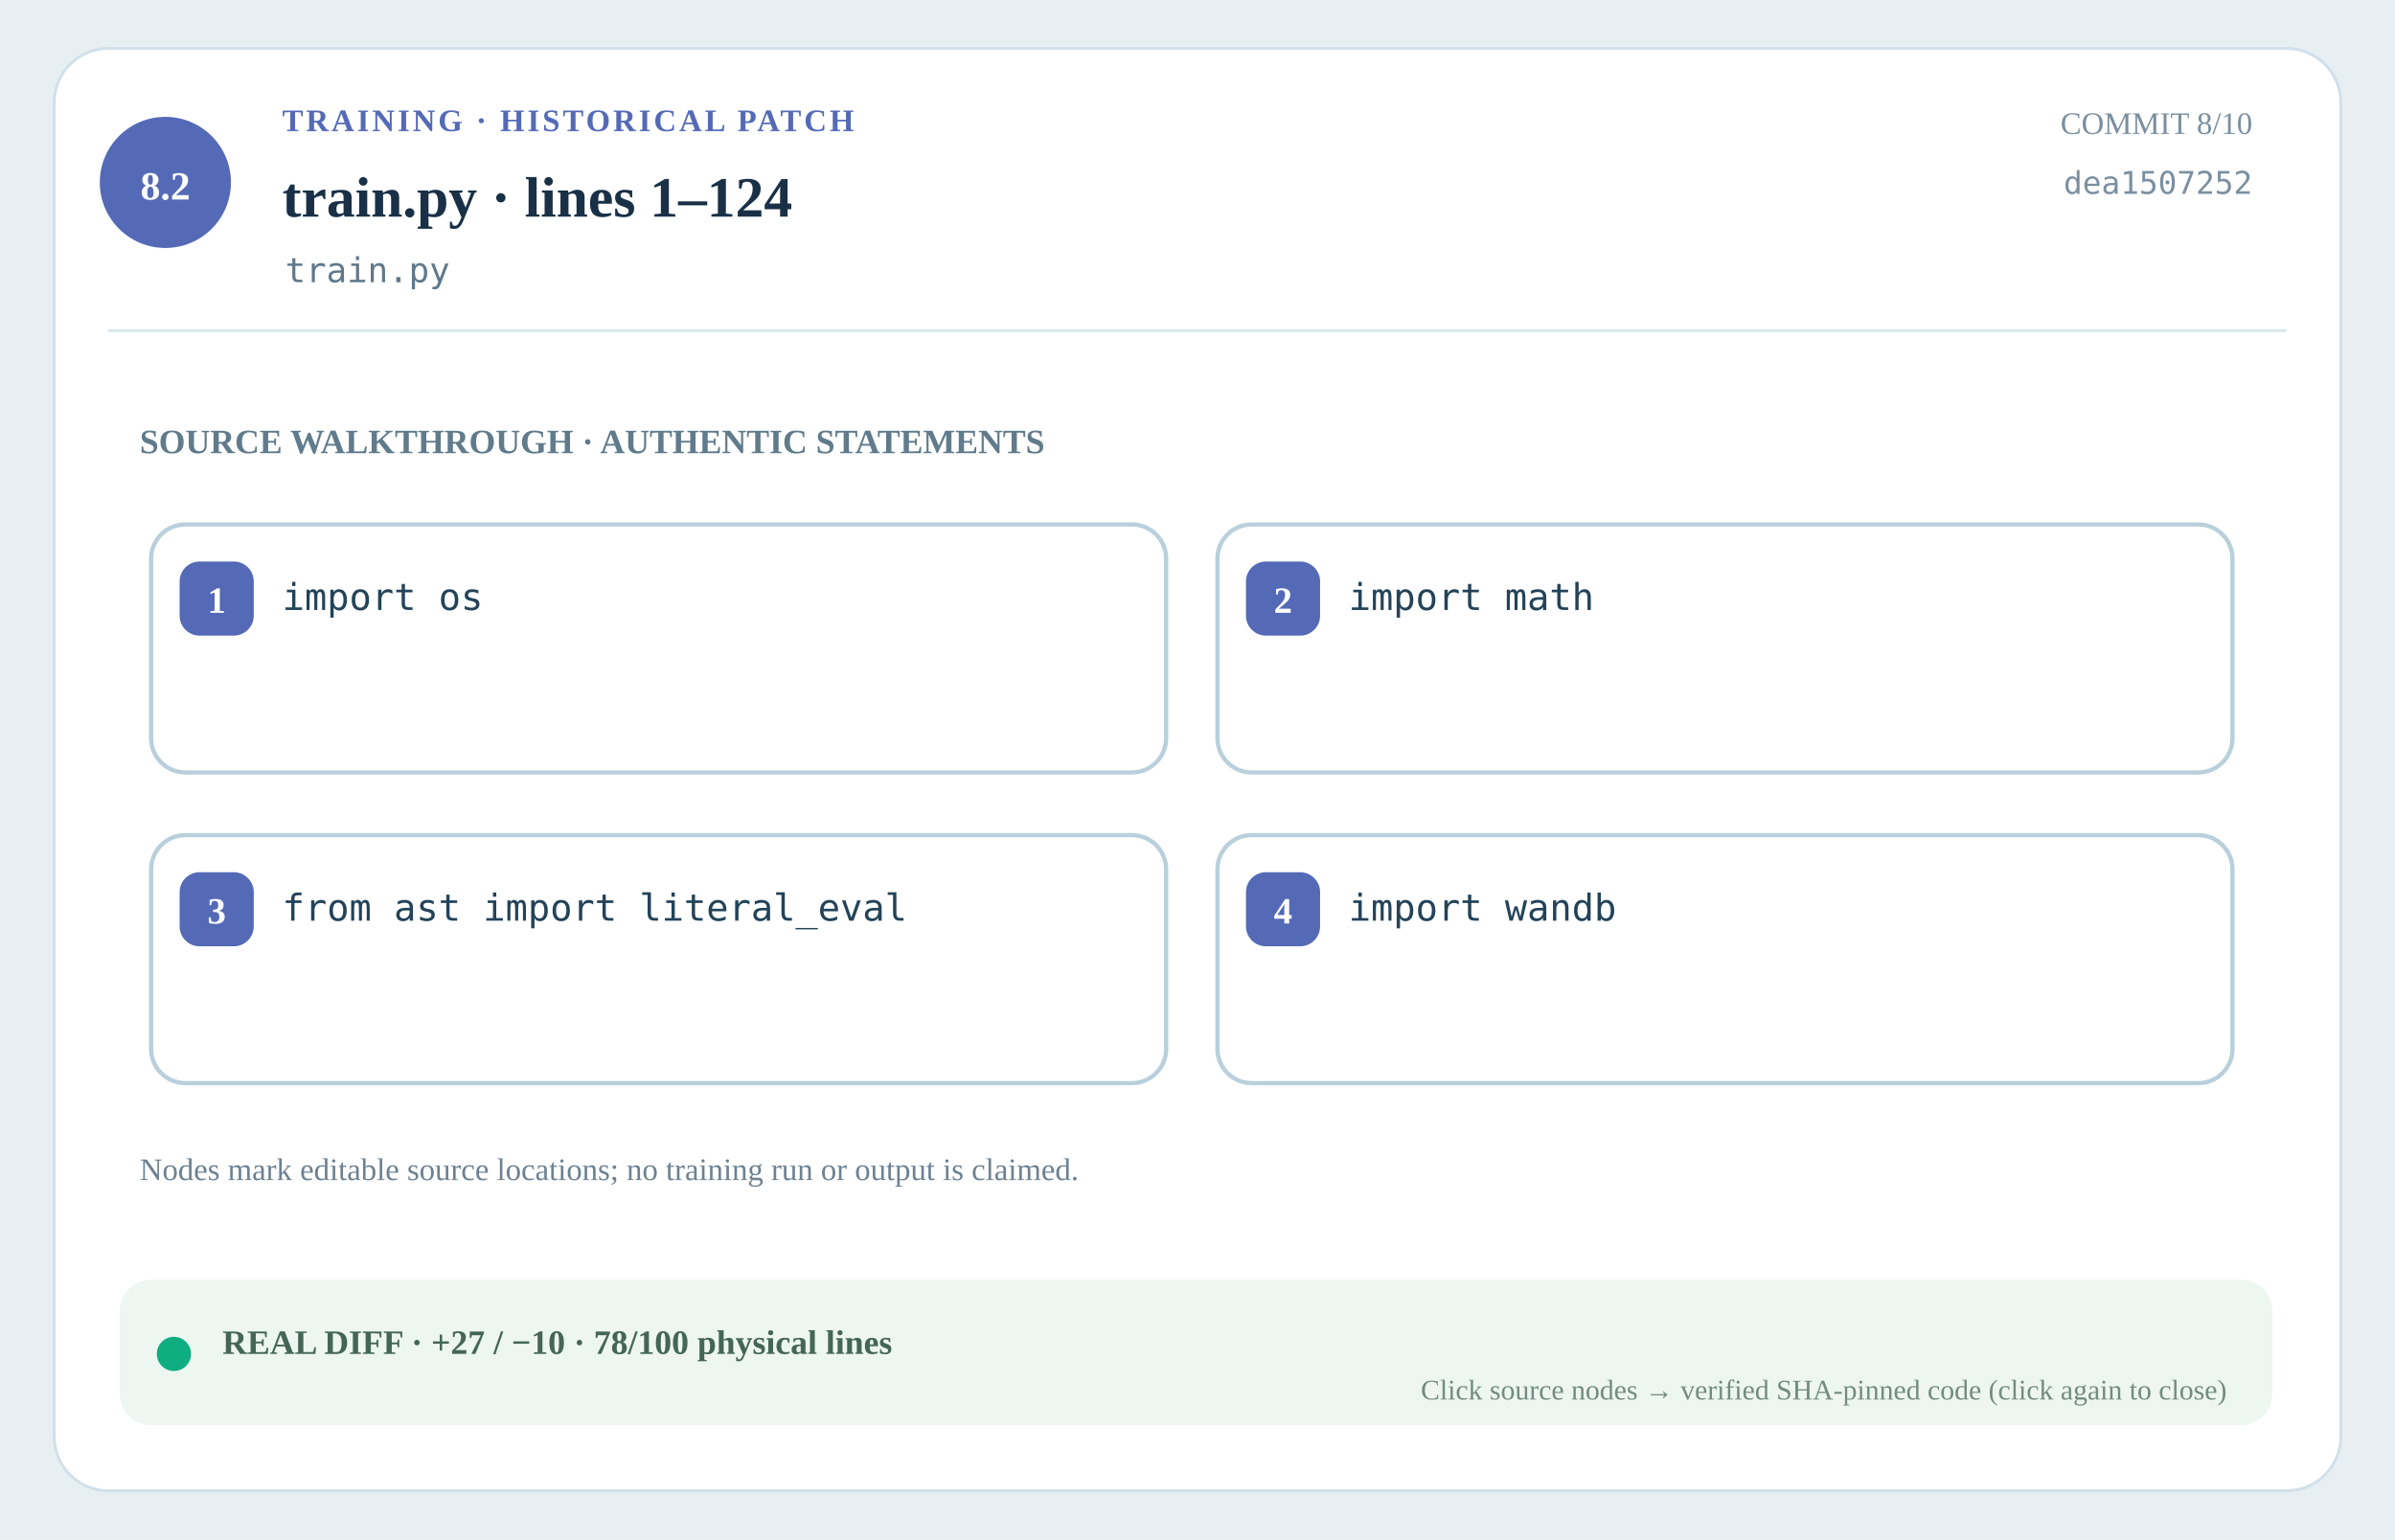
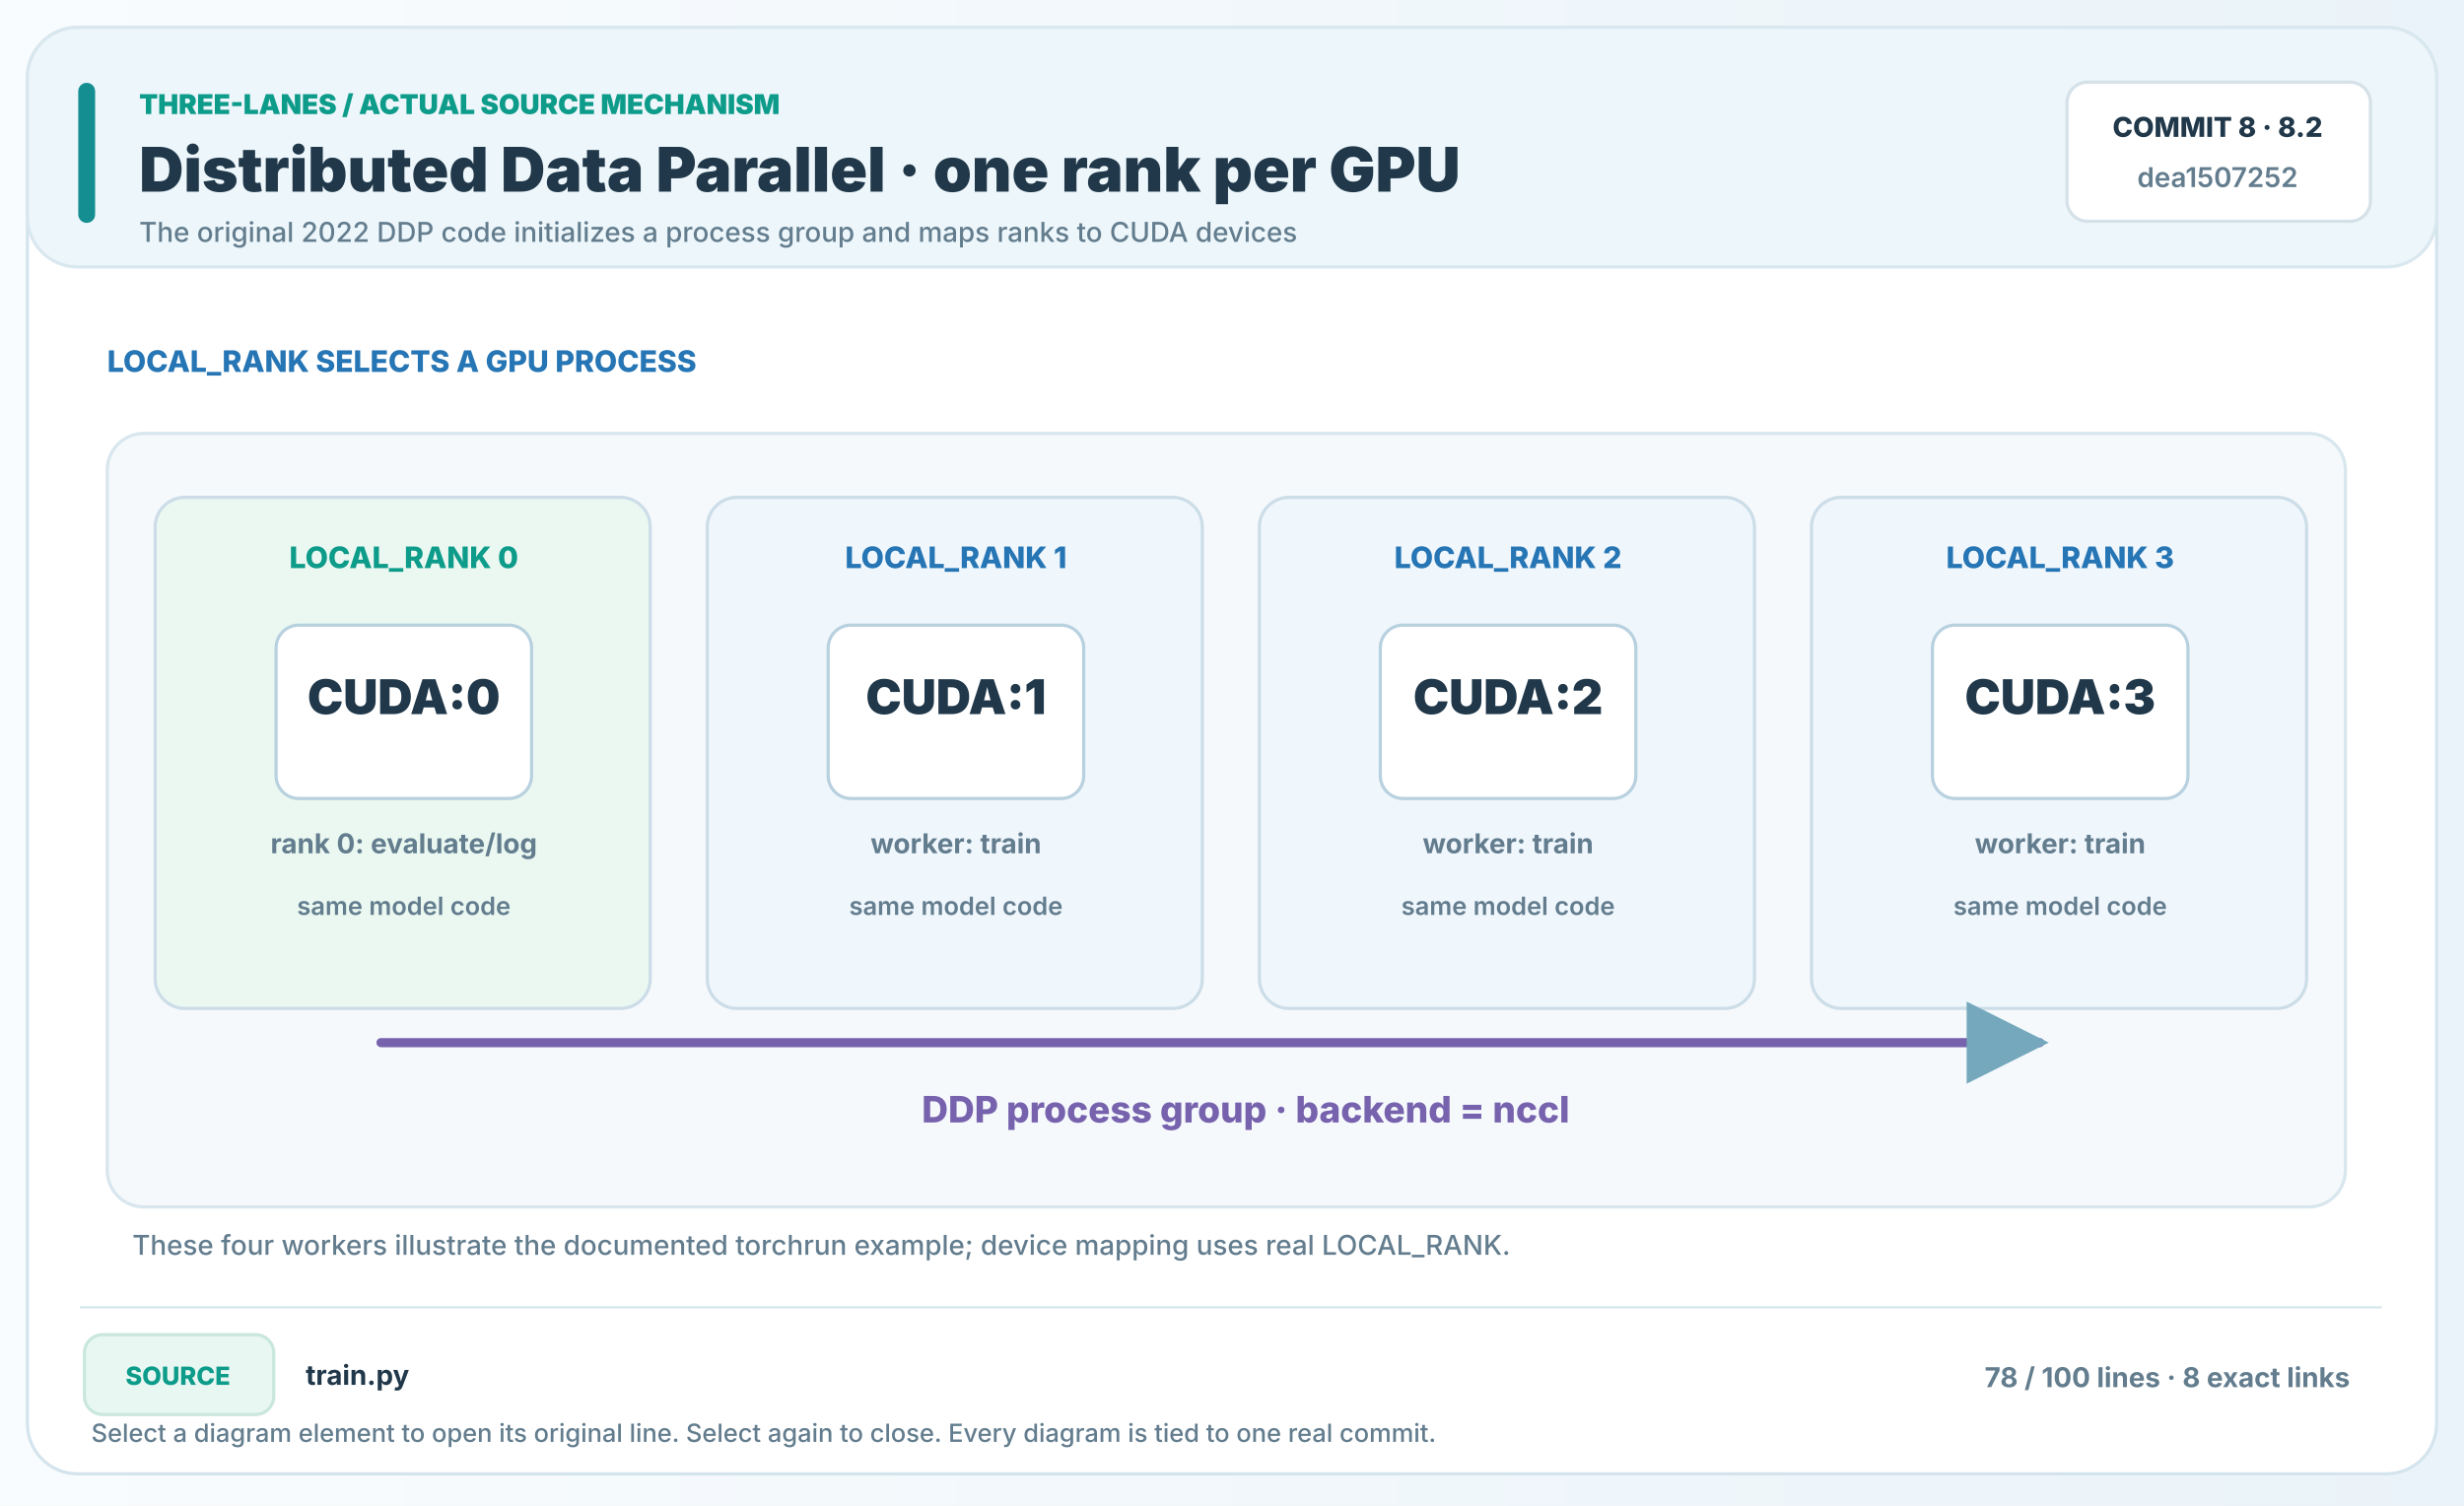
- <svg xmlns="http://www.w3.org/2000/svg" viewBox="0 0 840 540" role="img" aria-label="train.py · lines 1–124">
-   <rect width="840" height="540" fill="#e8eff3" />
-   <rect x="19" y="17" width="802" height="506" rx="19" fill="white" stroke="#d1e0e9" />
-   <path d="M38 116H802" stroke="#d9e6ed" />
-   <circle cx="58" cy="64" r="23" fill="#546ab6" />
-   <text x="58" y="70" text-anchor="middle" font-size="14" font-weight="800" fill="white">8.2</text>
-   <text x="99" y="46" font-size="11" font-weight="800" letter-spacing="1" fill="#546ab6">TRAINING · HISTORICAL PATCH</text>
-   <text x="99" y="76" font-size="20" font-weight="800" fill="#193047">train.py · lines 1–124</text>
-   <text x="100" y="99" font-size="12" fill="#60788b" font-family="monospace">train.py</text>
-   <text x="790" y="47" text-anchor="end" fill="#7b8fa0" font-size="11">COMMIT 8/10</text>
-   <text x="790" y="68" text-anchor="end" fill="#7b8fa0" font-family="monospace" font-size="11">dea1507252</text>
-   <text x="49" y="159" fill="#607b8b" font-size="12" font-weight="800">SOURCE WALKTHROUGH · AUTHENTIC STATEMENTS</text>
-   <g data-target="0" role="button" tabindex="0" aria-label="Inspect import os" style="cursor:pointer">
-     <rect x="53" y="184" width="356" height="87" rx="12" fill="white" stroke="#b9d0dc" stroke-width="1.5" />
-     <rect x="63" y="197" width="26" height="26" rx="7" fill="#546ab6" />
-     <text x="76" y="215" font-size="13" text-anchor="middle" font-weight="800" fill="white">1</text>
-     <text x="99" y="214" font-family="monospace" font-size="13" fill="#234359">import os</text>
+ <svg xmlns="http://www.w3.org/2000/svg" viewBox="0 0 1080 660" role="img" aria-label="Distributed Data Parallel · one rank per GPU">
+   <defs>
+     <linearGradient id="ground">
+       <stop stop-color="#f9fcfe" />
+       <stop offset="1" stop-color="#eaf3f9" />
+     </linearGradient>
+     <marker id="arr" markerWidth="9" markerHeight="9" refX="8" refY="4.5" orient="auto">
+       <path d="M0 0L9 4.5L0 9Z" fill="#75a8bd" />
+     </marker>
+   </defs>
+   <style>.src{cursor:pointer}.src:hover{filter:drop-shadow(0 2px 4px #96aaba66)}.src:hover rect,.src:focus rect{stroke:#0a9c7d;stroke-width:2.5}.src:focus{outline:2px solid #0a9c7d}text{pointer-events:none}</style>
+   <rect width="1080" height="660" fill="url(#ground)" />
+   <rect x="12" y="12" width="1056" height="634" rx="22" fill="white" stroke="#d4e4ed" stroke-width="1.4" />
+   <rect x="12" y="12" width="1056" height="105" rx="22" fill="#edf6fa" stroke="#d9e7ef" stroke-width="1.4" />
+   <rect x="35" y="37" width="6" height="60" rx="3" fill="#158e91" stroke="#158e91" stroke-width="1.4" />
+   <text x="61" y="50" font-family="Inter,system-ui,Arial,sans-serif" text-anchor="start" font-size="12" font-weight="850" fill="#0d9b8a">THREE-LANES  /  ACTUAL SOURCE MECHANISM</text>
+   <text x="61" y="84" font-family="Inter,system-ui,Arial,sans-serif" text-anchor="start" font-size="27" font-weight="870" fill="#20384a">Distributed Data Parallel · one rank per GPU</text>
+   <text x="61" y="106" font-family="Inter,system-ui,Arial,sans-serif" text-anchor="start" font-size="12" font-weight="550" fill="#637d8e">The original 2022 DDP code initializes a process group and maps ranks to CUDA devices</text>
+   <rect x="906" y="36" width="133" height="61" rx="9" fill="#fff" stroke="#d5e1e8" stroke-width="1.4" />
+   <text x="972" y="60" font-family="Inter,system-ui,Arial,sans-serif" text-anchor="middle" font-size="12" font-weight="830" fill="#20384a">COMMIT 8 · 8.2</text>
+   <text x="972" y="82" font-family="Inter,system-ui,Arial,sans-serif" text-anchor="middle" font-size="12" font-weight="630" fill="#637d8e">dea1507252</text>
+   <path d="M35 573H1044" stroke="#d9e7ed" />
+   <g data-target="0" tabindex="0" role="button" class="src">
+     <rect x="37" y="585" width="83" height="35" rx="8" fill="#e8f7f2" stroke="#cae7dc" stroke-width="1.4" />
+     <text x="78" y="607" font-family="Inter,system-ui,Arial,sans-serif" text-anchor="middle" font-size="11" font-weight="840" fill="#0d9b8a">SOURCE</text>
  </g>
-   <g data-target="0" role="button" tabindex="0" aria-label="Inspect import math" style="cursor:pointer">
-     <rect x="427" y="184" width="356" height="87" rx="12" fill="white" stroke="#b9d0dc" stroke-width="1.5" />
-     <rect x="437" y="197" width="26" height="26" rx="7" fill="#546ab6" />
-     <text x="450" y="215" font-size="13" text-anchor="middle" font-weight="800" fill="white">2</text>
-     <text x="473" y="214" font-family="monospace" font-size="13" fill="#234359">import math</text>
+   <text x="134" y="607" font-family="Inter,system-ui,Arial,sans-serif" text-anchor="start" font-size="12" font-weight="720" fill="#20384a">train.py</text>
+   <text x="1030" y="608" font-family="Inter,system-ui,Arial,sans-serif" text-anchor="end" font-size="12" font-weight="660" fill="#637d8e">78 / 100 lines · 8 exact links</text>
+   <text x="40" y="632" font-family="Inter,system-ui,Arial,sans-serif" text-anchor="start" font-size="11" font-weight="520" fill="#637d8e">Select a diagram element to open its original line. Select again to close. Every diagram is tied to one real commit.</text>
+   <text x="47" y="163" font-family="Inter,system-ui,Arial,sans-serif" text-anchor="start" font-size="13" font-weight="840" fill="#2675b4">LOCAL_RANK SELECTS A GPU PROCESS</text>
+   <rect x="47" y="190" width="981" height="339" rx="16" fill="#f5f9fc" stroke="#d8e6ed" stroke-width="1.4" />
+   <g data-target="0" tabindex="0" role="button" class="src">
+     <rect x="68" y="218" width="217" height="224" rx="13" fill="#eaf8f1" stroke="#ccdde8" stroke-width="1.4" />
+     <text x="177" y="249" font-family="Inter,system-ui,Arial,sans-serif" text-anchor="middle" font-size="13" font-weight="820" fill="#0d9b8a">LOCAL_RANK 0</text>
+     <rect x="121" y="274" width="112" height="76" rx="10" fill="#fff" stroke="#b8d1df" stroke-width="1.4" />
+     <text x="177" y="313" font-family="Inter,system-ui,Arial,sans-serif" text-anchor="middle" font-size="21" font-weight="860" fill="#20384a">CUDA:0</text>
+     <text x="177" y="374" font-family="Inter,system-ui,Arial,sans-serif" text-anchor="middle" font-size="12" font-weight="680" fill="#637d8e">rank 0: evaluate/log</text>
+     <text x="177" y="401" font-family="Inter,system-ui,Arial,sans-serif" text-anchor="middle" font-size="11" font-weight="590" fill="#637d8e">same model code</text>
  </g>
-   <g data-target="0" role="button" tabindex="0" aria-label="Inspect from ast import literal_eval" style="cursor:pointer">
-     <rect x="53" y="293" width="356" height="87" rx="12" fill="white" stroke="#b9d0dc" stroke-width="1.5" />
-     <rect x="63" y="306" width="26" height="26" rx="7" fill="#546ab6" />
-     <text x="76" y="324" font-size="13" text-anchor="middle" font-weight="800" fill="white">3</text>
-     <text x="99" y="323" font-family="monospace" font-size="13" fill="#234359">from ast import literal_eval</text>
+   <g data-target="1" tabindex="0" role="button" class="src">
+     <rect x="310" y="218" width="217" height="224" rx="13" fill="#eff6fc" stroke="#ccdde8" stroke-width="1.4" />
+     <text x="419" y="249" font-family="Inter,system-ui,Arial,sans-serif" text-anchor="middle" font-size="13" font-weight="820" fill="#2675b4">LOCAL_RANK 1</text>
+     <rect x="363" y="274" width="112" height="76" rx="10" fill="#fff" stroke="#b8d1df" stroke-width="1.4" />
+     <text x="419" y="313" font-family="Inter,system-ui,Arial,sans-serif" text-anchor="middle" font-size="21" font-weight="860" fill="#20384a">CUDA:1</text>
+     <text x="419" y="374" font-family="Inter,system-ui,Arial,sans-serif" text-anchor="middle" font-size="12" font-weight="680" fill="#637d8e">worker: train</text>
+     <text x="419" y="401" font-family="Inter,system-ui,Arial,sans-serif" text-anchor="middle" font-size="11" font-weight="590" fill="#637d8e">same model code</text>
  </g>
-   <g data-target="0" role="button" tabindex="0" aria-label="Inspect import wandb" style="cursor:pointer">
-     <rect x="427" y="293" width="356" height="87" rx="12" fill="white" stroke="#b9d0dc" stroke-width="1.5" />
-     <rect x="437" y="306" width="26" height="26" rx="7" fill="#546ab6" />
-     <text x="450" y="324" font-size="13" text-anchor="middle" font-weight="800" fill="white">4</text>
-     <text x="473" y="323" font-family="monospace" font-size="13" fill="#234359">import wandb</text>
+   <g data-target="2" tabindex="0" role="button" class="src">
+     <rect x="552" y="218" width="217" height="224" rx="13" fill="#eff6fc" stroke="#ccdde8" stroke-width="1.4" />
+     <text x="661" y="249" font-family="Inter,system-ui,Arial,sans-serif" text-anchor="middle" font-size="13" font-weight="820" fill="#2675b4">LOCAL_RANK 2</text>
+     <rect x="605" y="274" width="112" height="76" rx="10" fill="#fff" stroke="#b8d1df" stroke-width="1.4" />
+     <text x="661" y="313" font-family="Inter,system-ui,Arial,sans-serif" text-anchor="middle" font-size="21" font-weight="860" fill="#20384a">CUDA:2</text>
+     <text x="661" y="374" font-family="Inter,system-ui,Arial,sans-serif" text-anchor="middle" font-size="12" font-weight="680" fill="#637d8e">worker: train</text>
+     <text x="661" y="401" font-family="Inter,system-ui,Arial,sans-serif" text-anchor="middle" font-size="11" font-weight="590" fill="#637d8e">same model code</text>
  </g>
-   <text x="49" y="414" fill="#6d8192" font-size="11">Nodes mark editable source locations; no training run or output is claimed.</text>
-   <rect x="42" y="449" width="755" height="51" rx="11" fill="#eef6f2" />
-   <circle cx="61" cy="475" r="6" fill="#0eae81" />
-   <text x="78" y="475" font-size="12" font-weight="750" fill="#446657">REAL DIFF · +27 / −10 · 78/100 physical lines</text>
-   <text x="781" y="491" text-anchor="end" font-size="10" fill="#728c80">Click source nodes → verified SHA-pinned code (click again to close)</text>
+   <g data-target="3" tabindex="0" role="button" class="src">
+     <rect x="794" y="218" width="217" height="224" rx="13" fill="#eff6fc" stroke="#ccdde8" stroke-width="1.4" />
+     <text x="903" y="249" font-family="Inter,system-ui,Arial,sans-serif" text-anchor="middle" font-size="13" font-weight="820" fill="#2675b4">LOCAL_RANK 3</text>
+     <rect x="847" y="274" width="112" height="76" rx="10" fill="#fff" stroke="#b8d1df" stroke-width="1.4" />
+     <text x="903" y="313" font-family="Inter,system-ui,Arial,sans-serif" text-anchor="middle" font-size="21" font-weight="860" fill="#20384a">CUDA:3</text>
+     <text x="903" y="374" font-family="Inter,system-ui,Arial,sans-serif" text-anchor="middle" font-size="12" font-weight="680" fill="#637d8e">worker: train</text>
+     <text x="903" y="401" font-family="Inter,system-ui,Arial,sans-serif" text-anchor="middle" font-size="11" font-weight="590" fill="#637d8e">same model code</text>
+   </g>
+   <path d="M167 457H894" fill="none" stroke="#7762ad" stroke-width="4" stroke-linejoin="round" stroke-linecap="round" marker-end="url(#arr)" />
+   <text x="546" y="492" font-family="Inter,system-ui,Arial,sans-serif" text-anchor="middle" font-size="16" font-weight="800" fill="#7762ad">DDP process group · backend = nccl</text>
+   <text x="58" y="550" font-family="Inter,system-ui,Arial,sans-serif" text-anchor="start" font-size="12" font-weight="550" fill="#637d8e">These four workers illustrate the documented torchrun example; device mapping uses real LOCAL_RANK.</text>
</svg>
